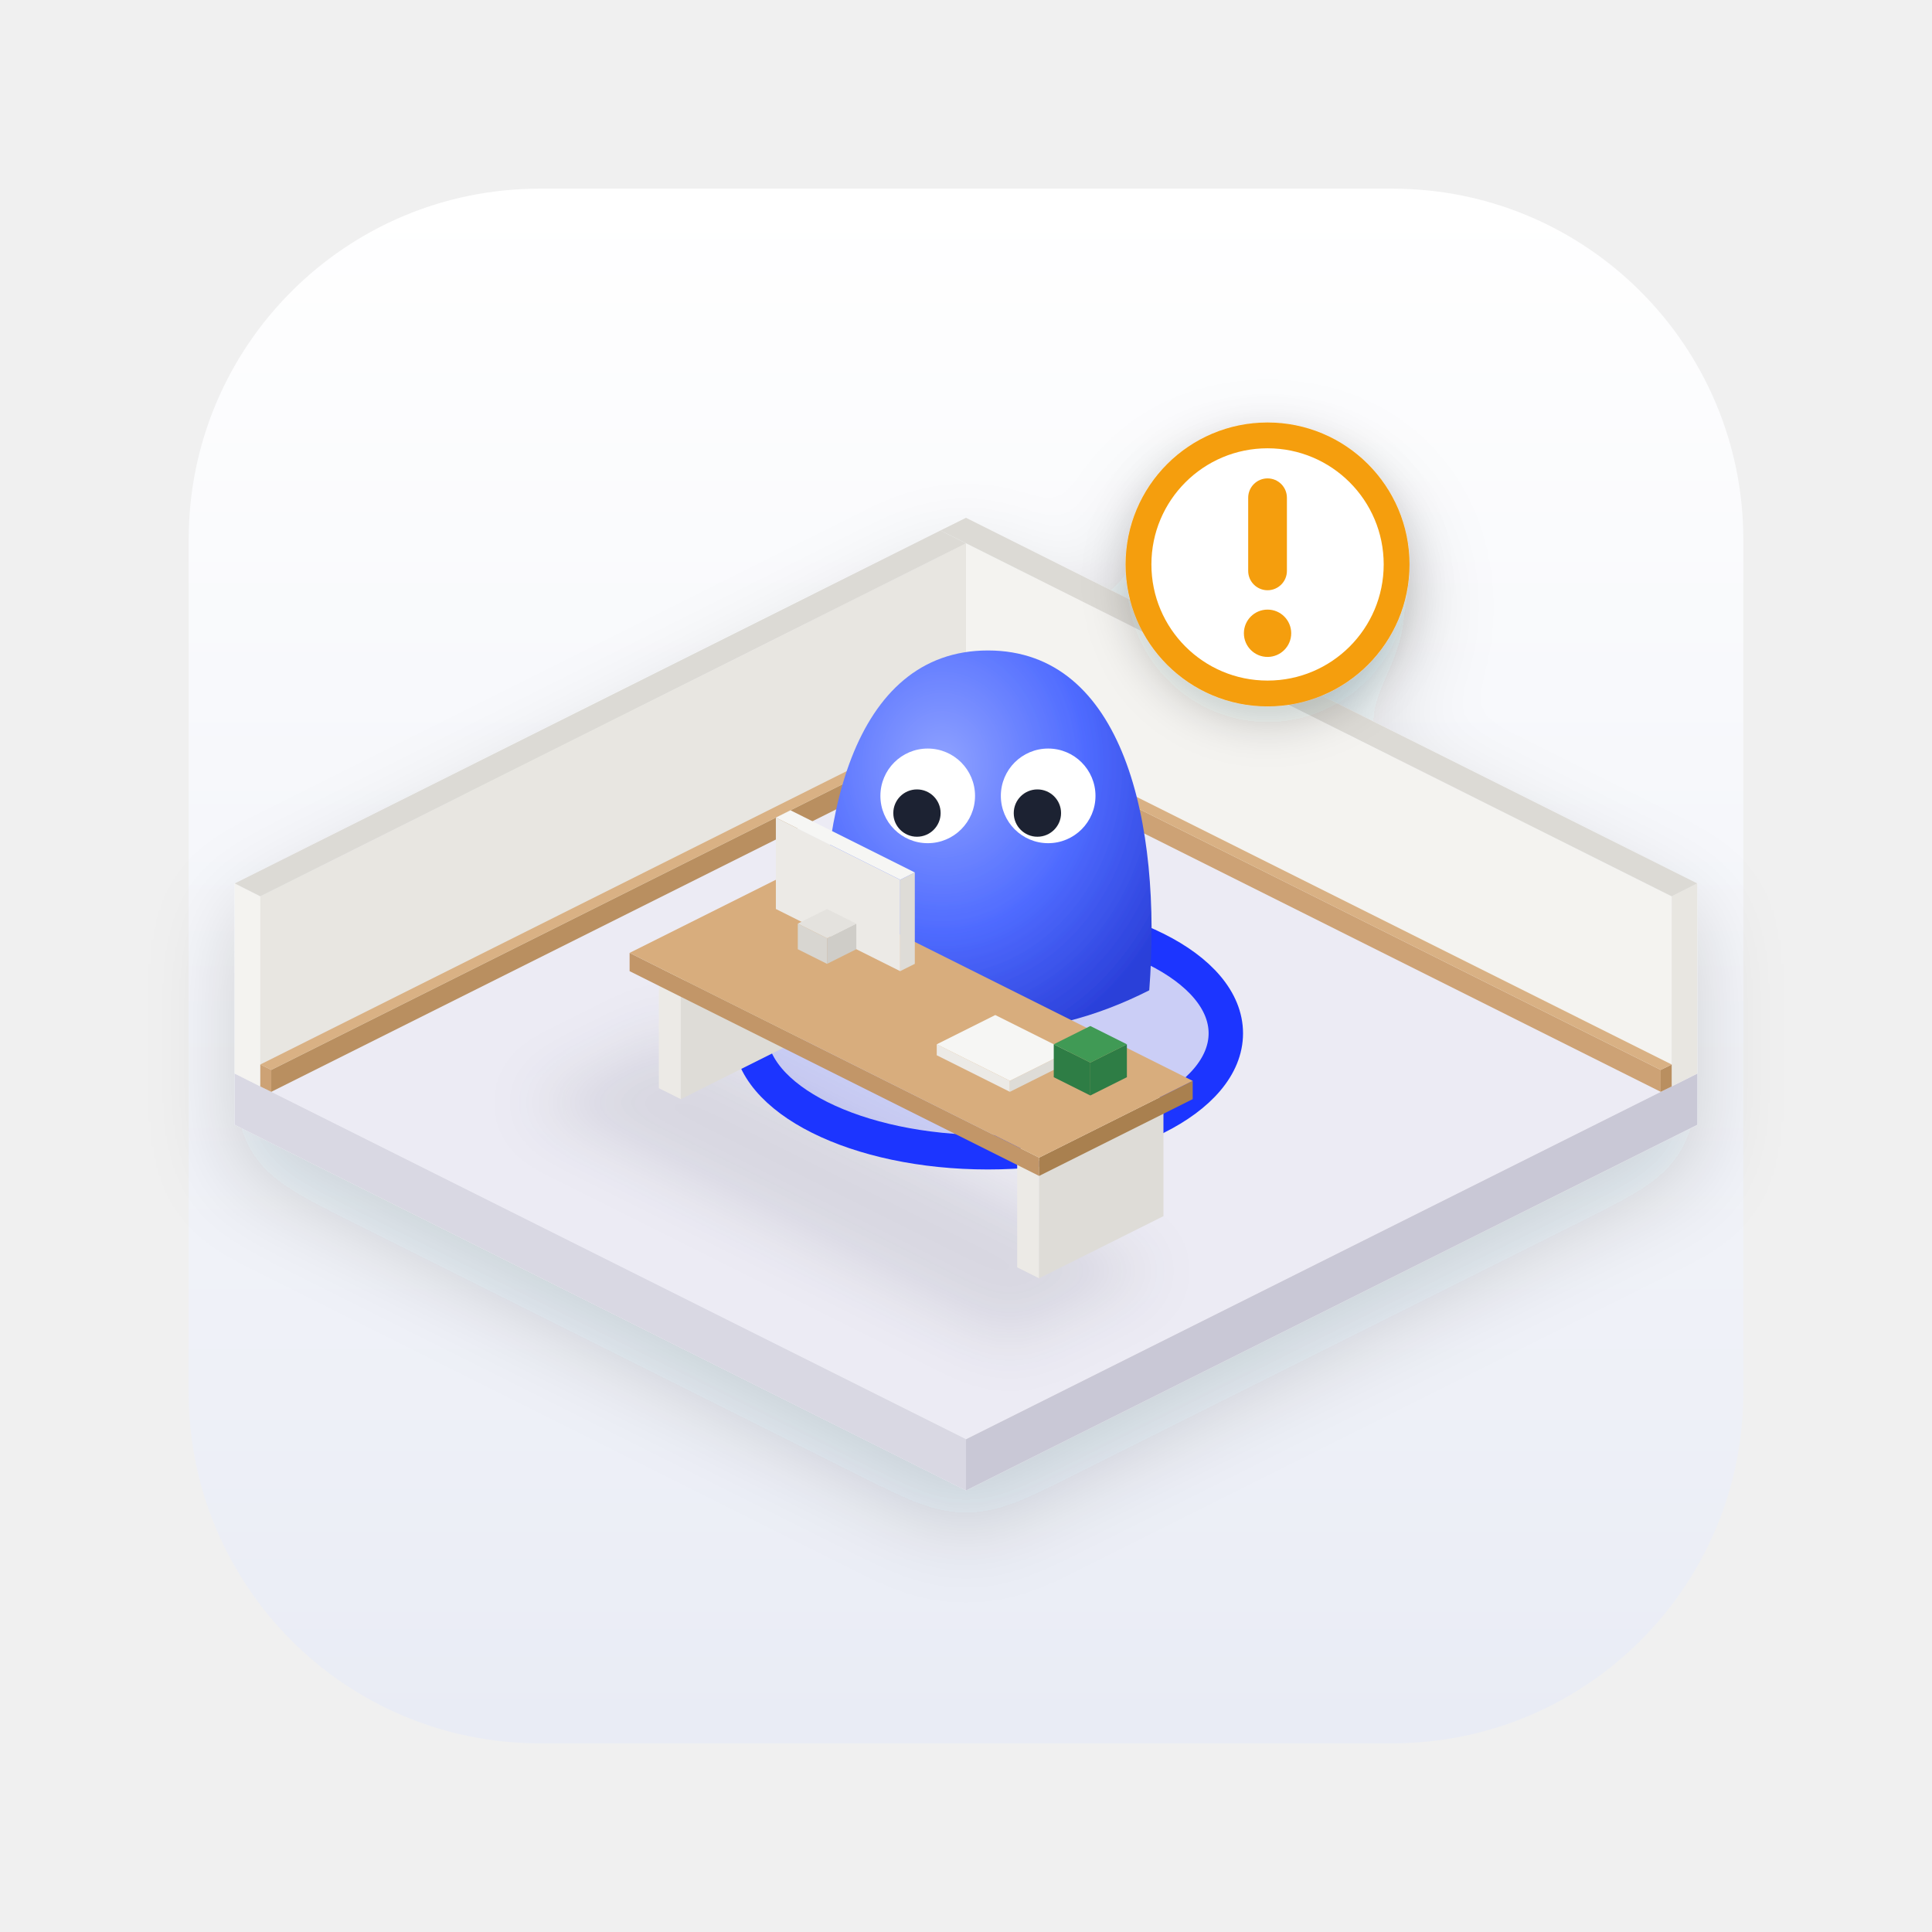
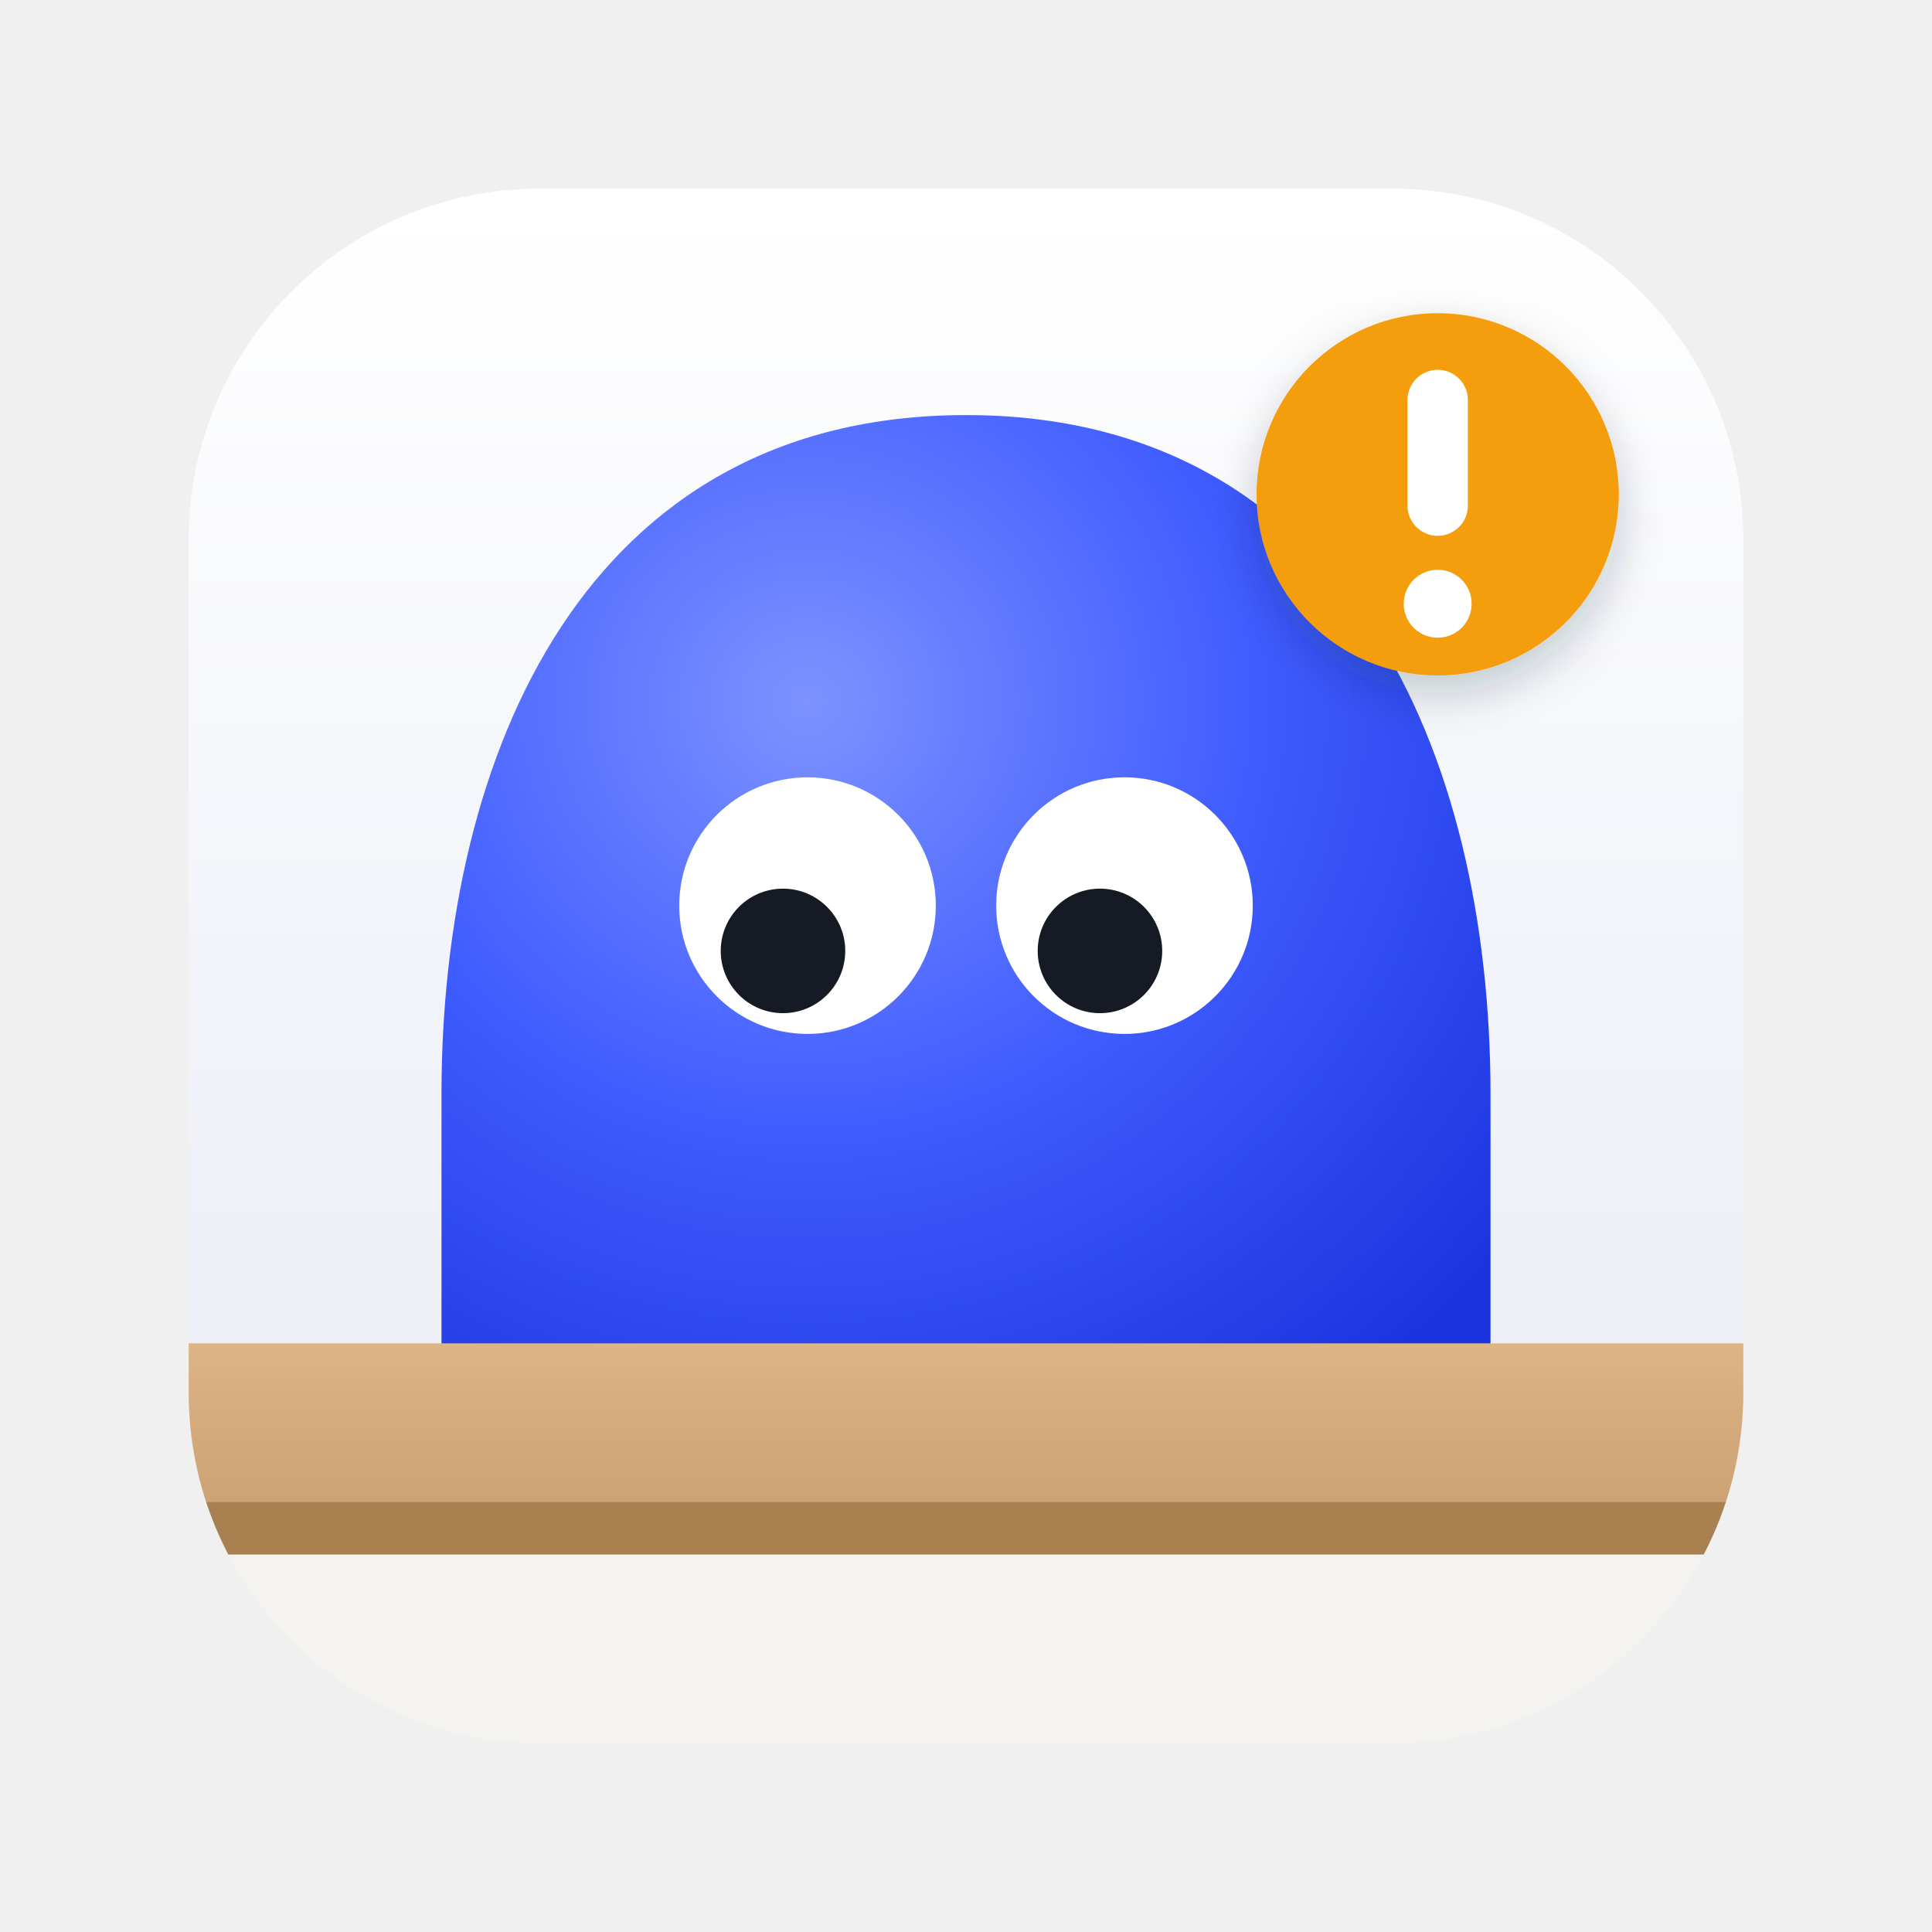
<svg xmlns="http://www.w3.org/2000/svg" viewBox="0 0 1024 1024" width="1024" height="1024">
  <defs>
    <linearGradient id="bg" x1="0" y1="0" x2="0" y2="1">
      <stop offset="0" stop-color="#ffffff" />
-       <stop offset="1" stop-color="#e9ecf5" />
+       <stop offset="1" stop-color="#e6e9f4" />
    </linearGradient>
-     <radialGradient id="blob" cx="0.36" cy="0.3" r="0.8">
-       <stop offset="0" stop-color="#8fa2ff" />
-       <stop offset="0.55" stop-color="#4f6bff" />
-       <stop offset="1" stop-color="#2a3fd9" />
+     <radialGradient id="blob" cx="0.35" cy="0.28" r="0.85">
+       <stop offset="0" stop-color="#7d92ff" />
+       <stop offset="0.5" stop-color="#3f5cff" />
+       <stop offset="1" stop-color="#1b34e0" />
    </radialGradient>
-     <filter id="blur" x="-30%" y="-30%" width="160%" height="160%">
-       <feGaussianBlur stdDeviation="14" />
+     <linearGradient id="wood" x1="0" y1="0" x2="0" y2="1">
+       <stop offset="0" stop-color="#ddb485" />
+       <stop offset="1" stop-color="#cda274" />
+     </linearGradient>
+     <filter id="lift" x="-30%" y="-30%" width="160%" height="160%">
+       <feDropShadow dx="0" dy="10" stdDeviation="12" flood-color="#1b2130" flood-opacity="0.22" />
    </filter>
-     <filter id="lift" x="-30%" y="-30%" width="160%" height="160%">
-       <feDropShadow dx="0" dy="8" stdDeviation="10" flood-color="#1b2130" flood-opacity="0.18" />
-     </filter>
-     <filter id="drop" x="-20%" y="-20%" width="140%" height="140%">
-       <feDropShadow dx="0" dy="18" stdDeviation="20" flood-color="#1b2130" flood-opacity="0.16" />
-     </filter>
+     <clipPath id="sq">
+       <rect x="100" y="100" width="824" height="824" rx="186" />
+     </clipPath>
  </defs>
  <rect x="100" y="100" width="824" height="824" rx="186" fill="url(#bg)" />
-   <g filter="url(#drop)" transform="translate(512 512) scale(1.14) translate(-512 -560)">
-     <path d="M172.0 633.8 L512.0 803.8 L512.0 780.0 L172.0 610.0 Z" fill="#d9d8e3" />
-     <path d="M852.0 633.8 L512.0 803.8 L512.0 780.0 L852.0 610.0 Z" fill="#c9c8d6" />
-     <path d="M512.0 440.0 L852.0 610.0 L512.0 780.0 L172.0 610.0 Z" fill="#ecebf4" />
-     <path d="M500.1 445.9 L840.1 616.0 L840.1 527.6 L500.1 357.5 Z" fill="#f4f3f0" />
-     <path d="M852.0 610.0 L840.1 616.0 L840.1 527.6 L852.0 521.6 Z" fill="#e8e6e1" />
-     <path d="M512.0 351.6 L852.0 521.6 L840.1 527.6 L500.1 357.5 Z" fill="#dcdad5" />
-     <path d="M172.0 610.0 L183.9 616.0 L183.9 527.6 L172.0 521.6 Z" fill="#f4f3f0" />
-     <path d="M512.0 451.9 L183.9 616.0 L183.9 527.6 L512.0 363.5 Z" fill="#e8e6e1" />
-     <path d="M500.1 357.5 L512.0 363.5 L183.9 527.6 L172.0 521.6 Z" fill="#dcdad5" />
-     <path d="M506.9 454.4 L835.0 618.5 L835.0 608.3 L506.9 444.2 Z" fill="#cda274" />
-     <path d="M840.1 616.0 L835.0 618.5 L835.0 608.3 L840.1 605.8 Z" fill="#b98f60" />
-     <path d="M512.0 441.7 L840.1 605.8 L835.0 608.3 L506.9 444.2 Z" fill="#d9b184" />
-     <path d="M183.9 616.0 L189.0 618.5 L189.0 608.3 L183.9 605.8 Z" fill="#cda274" />
-     <path d="M512.0 457.0 L189.0 618.5 L189.0 608.3 L512.0 446.8 Z" fill="#b98f60" />
-     <path d="M506.9 444.2 L512.0 446.8 L189.0 608.3 L183.9 605.8 Z" fill="#d9b184" />
-     <path d="M376.0 589.6 L600.4 701.8 L532.4 735.8 L308.0 623.6 Z" fill="#1b2130" opacity="0.10" filter="url(#blur)" />
-     <ellipse cx="522.2" cy="591.3" rx="110.6" ry="55.3" fill="#1b34ff" fill-opacity="0.16" stroke="#1b34ff" stroke-width="16" />
-     <path d="M447.2 571.3 C441.2 493.4 459.2 413.3 522.2 413.3 C585.2 413.3 603.2 493.4 597.2 571.3 Q522.2 609.3 447.2 571.3 Z" fill="url(#blob)" />
-     <circle cx="494.2" cy="480.9" r="22" fill="#ffffff" />
-     <circle cx="489.2" cy="488.9" r="11" fill="#1f2430" />
-     <circle cx="550.2" cy="480.9" r="22" fill="#ffffff" />
-     <circle cx="545.2" cy="488.9" r="11" fill="#1f2430" />
-     <path d="M369.2 616.8 L379.4 621.9 L379.4 567.5 L369.2 562.4 Z" fill="#eceae6" />
-     <path d="M437.2 593.0 L379.4 621.9 L379.4 567.5 L437.2 538.6 Z" fill="#dedcd7" />
-     <path d="M427.0 533.5 L437.2 538.6 L379.4 567.5 L369.2 562.4 Z" fill="#f6f6f4" />
-     <path d="M535.8 700.1 L546.0 705.2 L546.0 650.8 L535.8 645.7 Z" fill="#eceae6" />
-     <path d="M603.8 676.3 L546.0 705.2 L546.0 650.8 L603.8 621.9 Z" fill="#dedcd7" />
-     <path d="M593.6 616.8 L603.8 621.9 L546.0 650.8 L535.8 645.7 Z" fill="#f6f6f4" />
-     <path d="M355.6 562.4 L546.0 657.6 L546.0 649.1 L355.6 553.9 Z" fill="#c29668" />
-     <path d="M617.4 621.9 L546.0 657.6 L546.0 649.1 L617.4 613.4 Z" fill="#a9804f" />
-     <path d="M427.0 518.2 L617.4 613.4 L546.0 649.1 L355.6 553.9 Z" fill="#d8ad7d" />
-     <path d="M423.6 533.5 L481.4 562.4 L481.4 519.9 L423.6 491.0 Z" fill="#eceae6" />
-     <path d="M488.2 559.0 L481.4 562.4 L481.4 519.9 L488.2 516.5 Z" fill="#dedcd7" />
-     <path d="M430.4 487.6 L488.2 516.5 L481.4 519.9 L423.6 491.0 Z" fill="#f6f6f4" />
-     <path d="M433.8 552.2 L447.4 559.0 L447.4 547.1 L433.8 540.3 Z" fill="#d8d6d1" />
-     <path d="M461.0 552.2 L447.4 559.0 L447.4 547.1 L461.0 540.3 Z" fill="#cfcdc8" />
-     <path d="M447.4 533.5 L461.0 540.3 L447.4 547.1 L433.8 540.3 Z" fill="#e4e2de" />
-     <path d="M498.4 601.5 L532.4 618.5 L532.4 613.4 L498.4 596.4 Z" fill="#eceae6" />
-     <path d="M559.6 604.9 L532.4 618.5 L532.4 613.4 L559.6 599.8 Z" fill="#dedcd7" />
-     <path d="M525.6 582.8 L559.6 599.8 L532.4 613.4 L498.4 596.4 Z" fill="#f6f6f4" />
-     <path d="M552.8 611.7 L569.8 620.2 L569.8 604.9 L552.8 596.4 Z" fill="#2e7d45" />
-     <path d="M586.8 611.7 L569.8 620.2 L569.8 604.9 L586.8 596.4 Z" fill="#2e7d45" />
-     <path d="M569.8 587.9 L586.8 596.4 L569.8 604.9 L552.8 596.4 Z" fill="#3f9a55" />
-     <g filter="url(#lift)">
-       <circle cx="652.2" cy="373.3" r="60" fill="#ffffff" stroke="#f59e0b" stroke-width="12" />
-       <rect x="643.2" y="333.3" width="18" height="52" rx="9" fill="#f59e0b" />
-       <circle cx="652.2" cy="405.3" r="11" fill="#f59e0b" />
-     </g>
+   <g clip-path="url(#sq)">
+     <path d="M512 220 C714 220 790 400 790 580 L790 760 L234 760 L234 580 C234 400 310 220 512 220 Z" fill="url(#blob)" />
+     <circle cx="428" cy="480" r="68" fill="#fff" />
+     <circle cx="596" cy="480" r="68" fill="#fff" />
+     <circle cx="415" cy="504" r="33" fill="#161a24" />
+     <circle cx="583" cy="504" r="33" fill="#161a24" />
+     <rect x="100" y="712" width="824" height="84" fill="url(#wood)" />
+     <rect x="100" y="796" width="824" height="28" fill="#a9804f" />
+     <rect x="100" y="824" width="824" height="200" fill="#f4f3f0" />
+   </g>
+   <g filter="url(#lift)">
+     <circle cx="762" cy="262" r="96" fill="#f59e0b" />
+     <rect x="746" y="196" width="32" height="88" rx="16" fill="#fff" />
+     <circle cx="762" cy="320" r="18" fill="#fff" />
  </g>
</svg>
